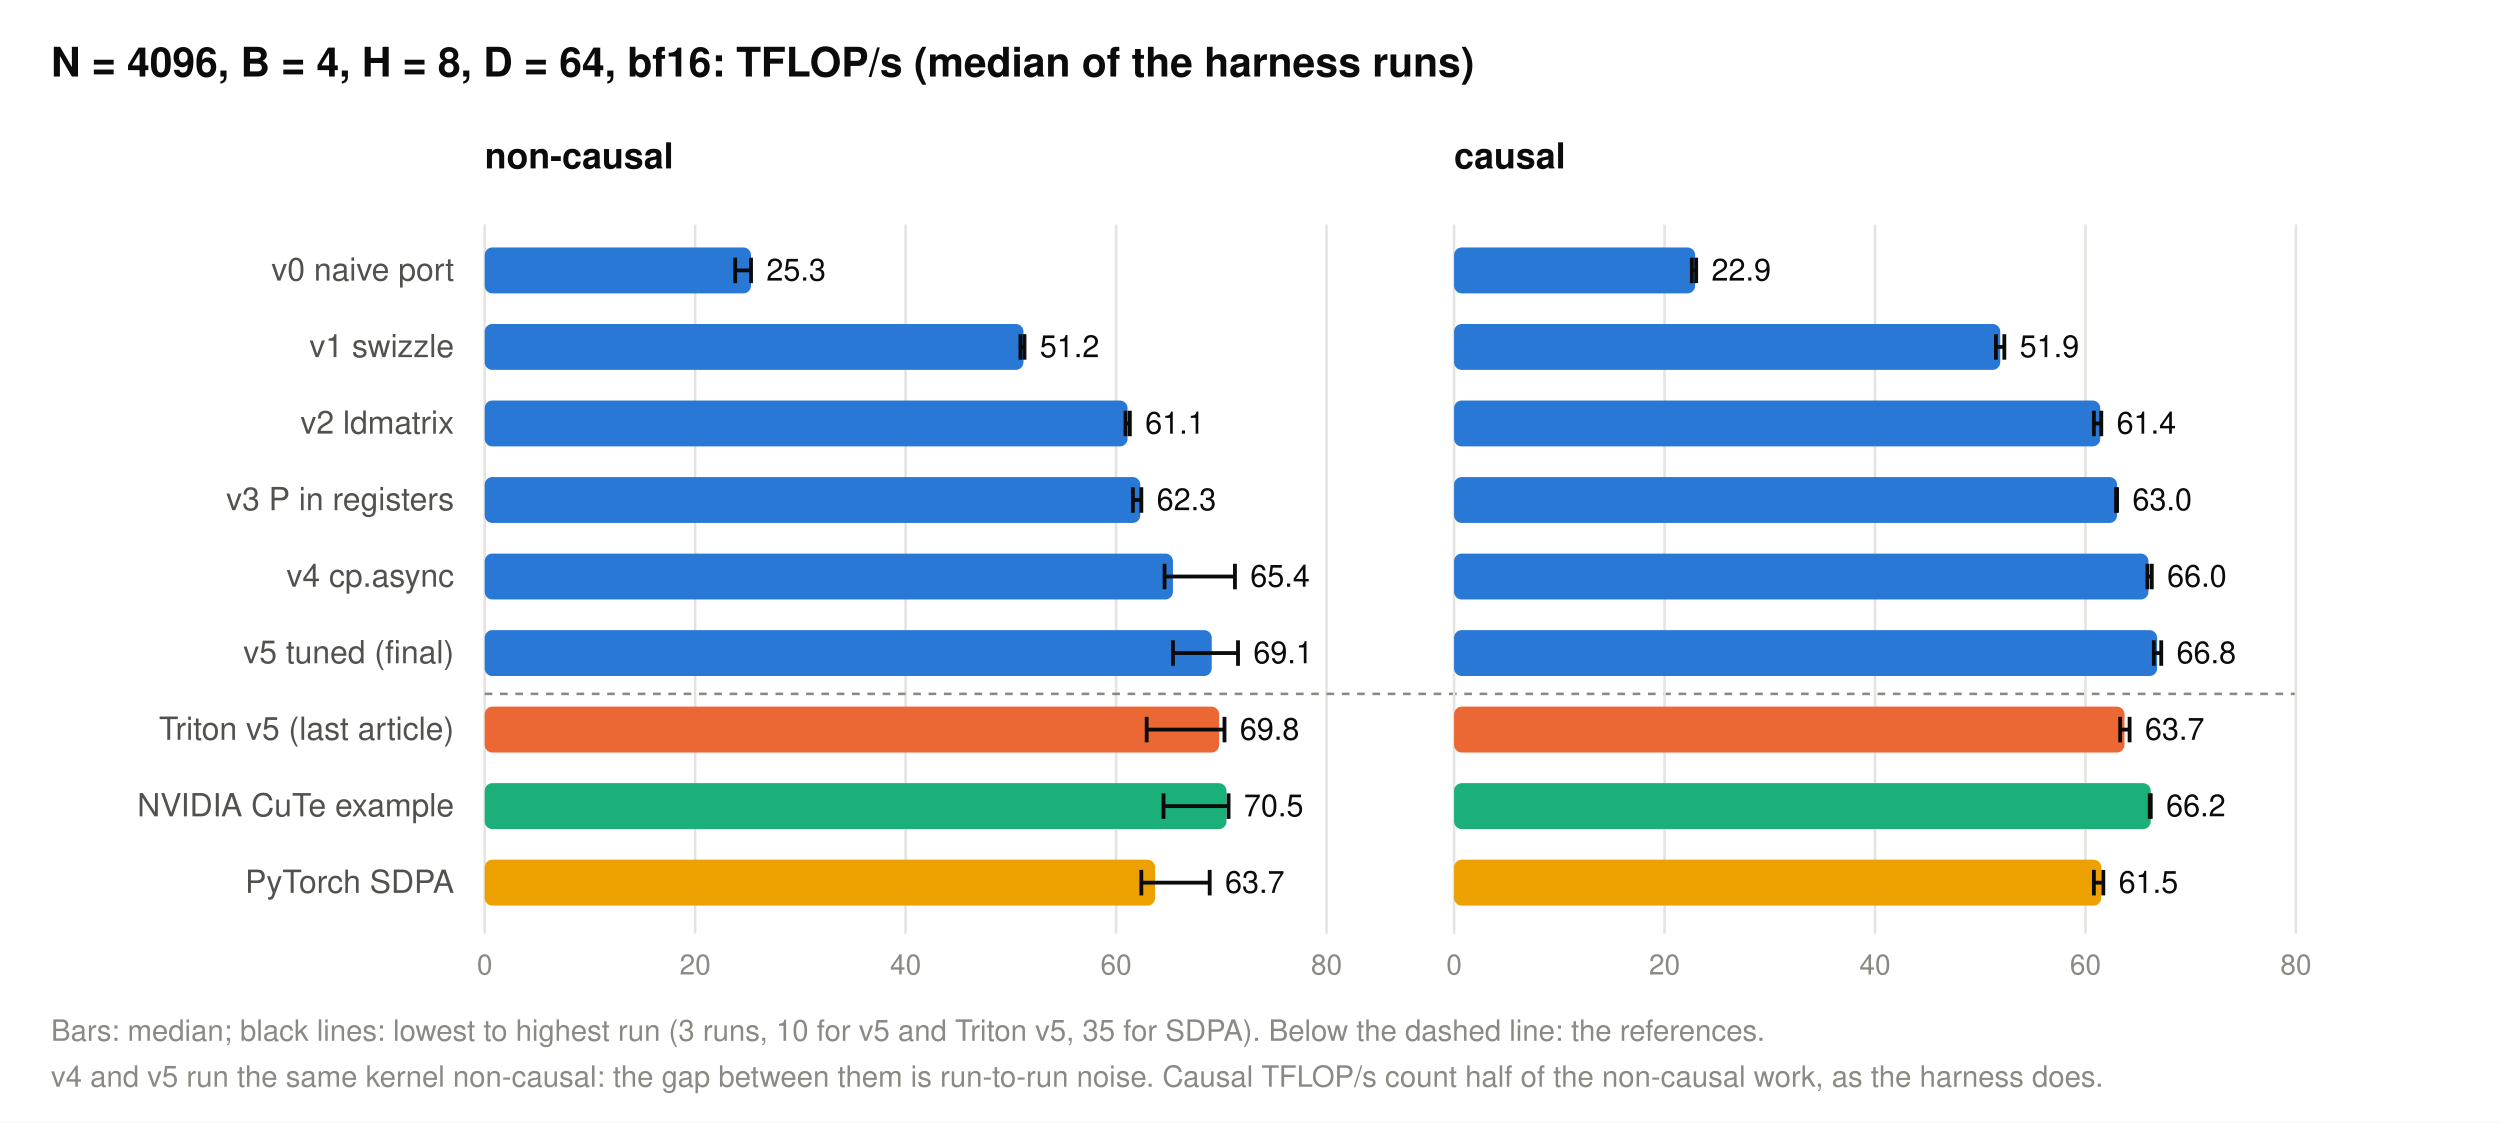
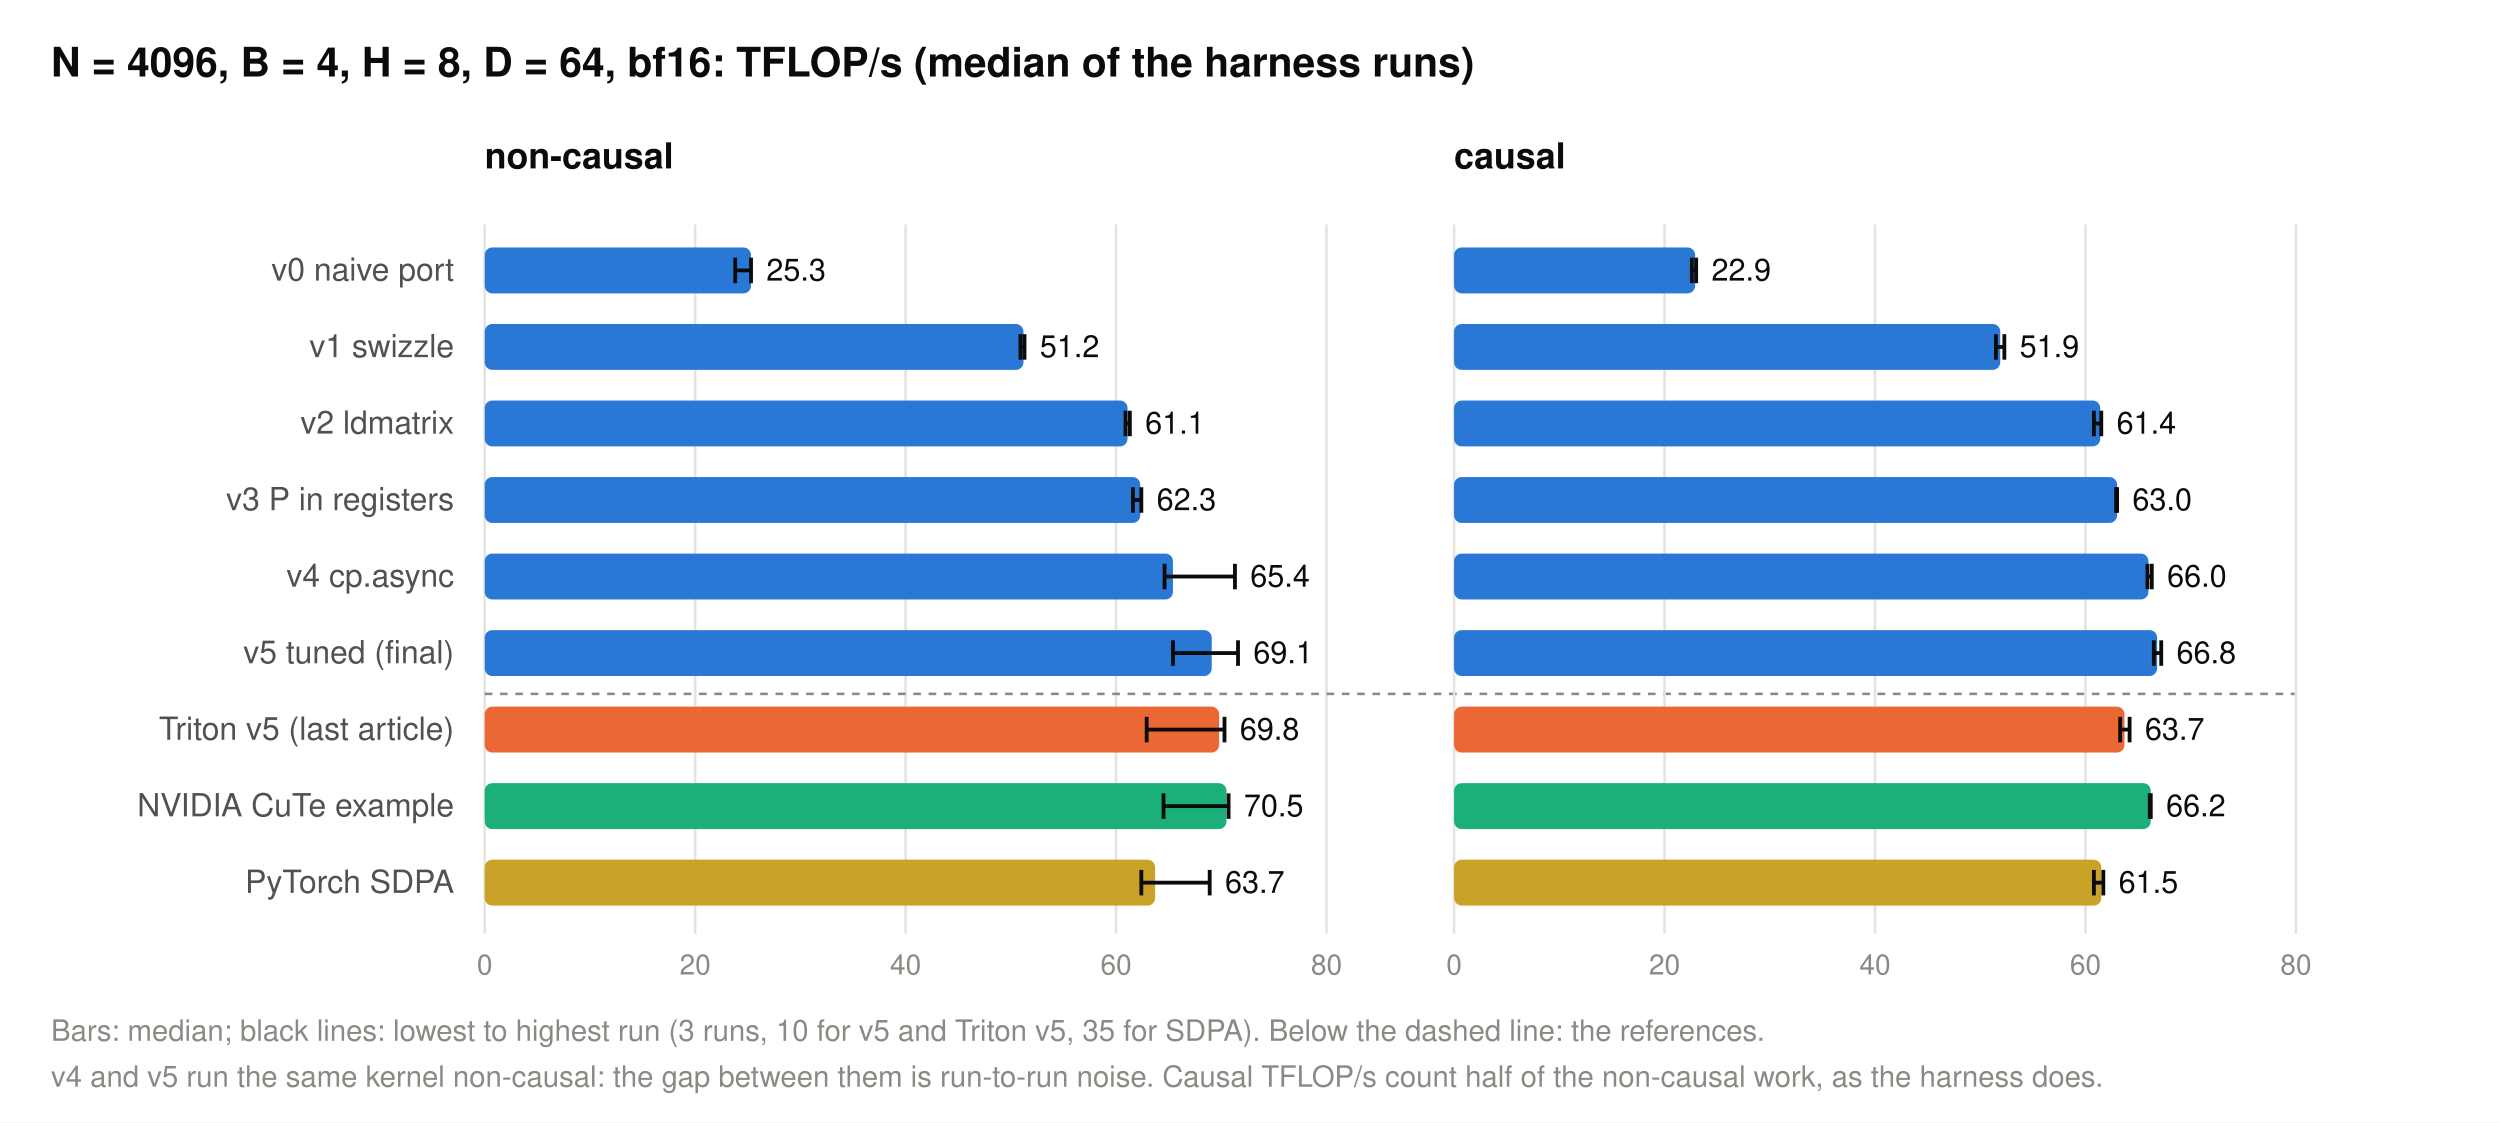
<svg xmlns="http://www.w3.org/2000/svg" viewBox="0 0 980 440" width="980" height="440" font-family="system-ui, -apple-system, 'Segoe UI', Helvetica, Arial, sans-serif">
  <rect width="980" height="440" fill="#ffffff" />
  <text x="20" y="30" font-size="16" font-weight="600" fill="#0b0b0b">N = 4096, B = 4, H = 8, D = 64, bf16: TFLOP/s (median of the harness runs)</text>
  <text x="190" y="66" font-size="14" font-weight="600" fill="#0b0b0b">non-causal</text>
  <line x1="190.0" y1="88" x2="190.0" y2="366" stroke="#e4e3df" stroke-width="1" />
  <text x="190.0" y="382" font-size="11" fill="#8a8984" text-anchor="middle">0</text>
  <line x1="272.5" y1="88" x2="272.5" y2="366" stroke="#e4e3df" stroke-width="1" />
  <text x="272.5" y="382" font-size="11" fill="#8a8984" text-anchor="middle">20</text>
  <line x1="355.0" y1="88" x2="355.0" y2="366" stroke="#e4e3df" stroke-width="1" />
  <text x="355.0" y="382" font-size="11" fill="#8a8984" text-anchor="middle">40</text>
  <line x1="437.5" y1="88" x2="437.5" y2="366" stroke="#e4e3df" stroke-width="1" />
  <text x="437.5" y="382" font-size="11" fill="#8a8984" text-anchor="middle">60</text>
  <line x1="520.0" y1="88" x2="520.0" y2="366" stroke="#e4e3df" stroke-width="1" />
  <text x="520.0" y="382" font-size="11" fill="#8a8984" text-anchor="middle">80</text>
  <text x="178" y="110" font-size="12.5" fill="#52514e" text-anchor="end">v0 naive port</text>
  <rect x="190" y="97" width="104.4" height="18" rx="3" fill="#2a78d6" />
  <line x1="288.2" y1="106.0" x2="294.4" y2="106.0" stroke="#0b0b0b" stroke-width="1.5" />
  <line x1="288.2" y1="101.0" x2="288.2" y2="111.0" stroke="#0b0b0b" stroke-width="1.5" />
  <line x1="294.4" y1="101.0" x2="294.4" y2="111.0" stroke="#0b0b0b" stroke-width="1.5" />
  <text x="300.4" y="110" font-size="12" fill="#0b0b0b">25.3</text>
  <text x="178" y="140" font-size="12.5" fill="#52514e" text-anchor="end">v1 swizzle</text>
  <rect x="190" y="127" width="211.2" height="18" rx="3" fill="#2a78d6" />
  <line x1="400.0" y1="136.0" x2="401.6" y2="136.0" stroke="#0b0b0b" stroke-width="1.5" />
  <line x1="400.0" y1="131.0" x2="400.0" y2="141.0" stroke="#0b0b0b" stroke-width="1.5" />
  <line x1="401.6" y1="131.0" x2="401.6" y2="141.0" stroke="#0b0b0b" stroke-width="1.5" />
  <text x="407.6" y="140" font-size="12" fill="#0b0b0b">51.2</text>
  <text x="178" y="170" font-size="12.5" fill="#52514e" text-anchor="end">v2 ldmatrix</text>
  <rect x="190" y="157" width="252.0" height="18" rx="3" fill="#2a78d6" />
  <line x1="441.2" y1="166.0" x2="442.9" y2="166.0" stroke="#0b0b0b" stroke-width="1.5" />
  <line x1="441.2" y1="161.0" x2="441.2" y2="171.0" stroke="#0b0b0b" stroke-width="1.5" />
  <line x1="442.9" y1="161.0" x2="442.9" y2="171.0" stroke="#0b0b0b" stroke-width="1.5" />
  <text x="448.9" y="170" font-size="12" fill="#0b0b0b">61.1</text>
  <text x="178" y="200" font-size="12.5" fill="#52514e" text-anchor="end">v3 P in registers</text>
  <rect x="190" y="187" width="257.0" height="18" rx="3" fill="#2a78d6" />
  <line x1="444.1" y1="196.0" x2="447.4" y2="196.0" stroke="#0b0b0b" stroke-width="1.5" />
  <line x1="444.1" y1="191.0" x2="444.1" y2="201.0" stroke="#0b0b0b" stroke-width="1.5" />
  <line x1="447.4" y1="191.0" x2="447.4" y2="201.0" stroke="#0b0b0b" stroke-width="1.5" />
  <text x="453.4" y="200" font-size="12" fill="#0b0b0b">62.3</text>
  <text x="178" y="230" font-size="12.5" fill="#52514e" text-anchor="end">v4 cp.async</text>
  <rect x="190" y="217" width="269.8" height="18" rx="3" fill="#2a78d6" />
  <line x1="456.5" y1="226.0" x2="484.1" y2="226.0" stroke="#0b0b0b" stroke-width="1.5" />
  <line x1="456.5" y1="221.0" x2="456.5" y2="231.0" stroke="#0b0b0b" stroke-width="1.5" />
  <line x1="484.1" y1="221.0" x2="484.1" y2="231.0" stroke="#0b0b0b" stroke-width="1.5" />
  <text x="490.1" y="230" font-size="12" fill="#0b0b0b">65.4</text>
  <text x="178" y="260" font-size="12.5" fill="#52514e" text-anchor="end">v5 tuned (final)</text>
  <rect x="190" y="247" width="285.0" height="18" rx="3" fill="#2a78d6" />
  <line x1="459.8" y1="256.0" x2="485.3" y2="256.0" stroke="#0b0b0b" stroke-width="1.5" />
  <line x1="459.8" y1="251.0" x2="459.8" y2="261.0" stroke="#0b0b0b" stroke-width="1.5" />
  <line x1="485.3" y1="251.0" x2="485.3" y2="261.0" stroke="#0b0b0b" stroke-width="1.5" />
  <text x="491.3" y="260" font-size="12" fill="#0b0b0b">69.1</text>
  <text x="178" y="290" font-size="12.5" fill="#52514e" text-anchor="end">Triton v5 (last article)</text>
  <rect x="190" y="277" width="287.9" height="18" rx="3" fill="#eb6834" />
  <line x1="449.5" y1="286.0" x2="480.0" y2="286.0" stroke="#0b0b0b" stroke-width="1.5" />
  <line x1="449.5" y1="281.0" x2="449.5" y2="291.0" stroke="#0b0b0b" stroke-width="1.5" />
  <line x1="480.0" y1="281.0" x2="480.0" y2="291.0" stroke="#0b0b0b" stroke-width="1.5" />
  <text x="486.0" y="290" font-size="12" fill="#0b0b0b">69.8</text>
  <text x="178" y="320" font-size="12.5" fill="#52514e" text-anchor="end">NVIDIA CuTe example</text>
  <rect x="190" y="307" width="290.8" height="18" rx="3" fill="#1baf7a" />
  <line x1="456.1" y1="316.0" x2="481.6" y2="316.0" stroke="#0b0b0b" stroke-width="1.5" />
  <line x1="456.1" y1="311.0" x2="456.1" y2="321.0" stroke="#0b0b0b" stroke-width="1.5" />
  <line x1="481.6" y1="311.0" x2="481.6" y2="321.0" stroke="#0b0b0b" stroke-width="1.5" />
  <text x="487.6" y="320" font-size="12" fill="#0b0b0b">70.5</text>
  <text x="178" y="350" font-size="12.5" fill="#52514e" text-anchor="end">PyTorch SDPA</text>
-   <rect x="190" y="337" width="262.8" height="18" rx="3" fill="#eda100" />
+   <rect x="190" y="337" width="262.8" height="18" rx="3" fill="#c9a227" />
  <line x1="447.4" y1="346.0" x2="474.2" y2="346.0" stroke="#0b0b0b" stroke-width="1.5" />
  <line x1="447.4" y1="341.0" x2="447.4" y2="351.0" stroke="#0b0b0b" stroke-width="1.5" />
  <line x1="474.2" y1="341.0" x2="474.2" y2="351.0" stroke="#0b0b0b" stroke-width="1.5" />
  <text x="480.2" y="350" font-size="12" fill="#0b0b0b">63.7</text>
  <line x1="190" y1="272" x2="900" y2="272" stroke="#8a8984" stroke-dasharray="3 3" />
  <text x="570" y="66" font-size="14" font-weight="600" fill="#0b0b0b">causal</text>
  <line x1="570.0" y1="88" x2="570.0" y2="366" stroke="#e4e3df" stroke-width="1" />
  <text x="570.0" y="382" font-size="11" fill="#8a8984" text-anchor="middle">0</text>
  <line x1="652.5" y1="88" x2="652.5" y2="366" stroke="#e4e3df" stroke-width="1" />
  <text x="652.5" y="382" font-size="11" fill="#8a8984" text-anchor="middle">20</text>
  <line x1="735.0" y1="88" x2="735.0" y2="366" stroke="#e4e3df" stroke-width="1" />
  <text x="735.0" y="382" font-size="11" fill="#8a8984" text-anchor="middle">40</text>
  <line x1="817.5" y1="88" x2="817.5" y2="366" stroke="#e4e3df" stroke-width="1" />
  <text x="817.5" y="382" font-size="11" fill="#8a8984" text-anchor="middle">60</text>
  <line x1="900.0" y1="88" x2="900.0" y2="366" stroke="#e4e3df" stroke-width="1" />
  <text x="900.0" y="382" font-size="11" fill="#8a8984" text-anchor="middle">80</text>
  <rect x="570" y="97" width="94.5" height="18" rx="3" fill="#2a78d6" />
  <line x1="663.2" y1="106.0" x2="664.9" y2="106.0" stroke="#0b0b0b" stroke-width="1.5" />
  <line x1="663.2" y1="101.0" x2="663.2" y2="111.0" stroke="#0b0b0b" stroke-width="1.5" />
  <line x1="664.9" y1="101.0" x2="664.9" y2="111.0" stroke="#0b0b0b" stroke-width="1.5" />
  <text x="670.9" y="110" font-size="12" fill="#0b0b0b">22.9</text>
  <rect x="570" y="127" width="214.1" height="18" rx="3" fill="#2a78d6" />
  <line x1="782.4" y1="136.0" x2="785.7" y2="136.0" stroke="#0b0b0b" stroke-width="1.5" />
  <line x1="782.4" y1="131.0" x2="782.4" y2="141.0" stroke="#0b0b0b" stroke-width="1.5" />
  <line x1="785.7" y1="131.0" x2="785.7" y2="141.0" stroke="#0b0b0b" stroke-width="1.5" />
  <text x="791.7" y="140" font-size="12" fill="#0b0b0b">51.9</text>
  <rect x="570" y="157" width="253.3" height="18" rx="3" fill="#2a78d6" />
  <line x1="820.8" y1="166.0" x2="823.7" y2="166.0" stroke="#0b0b0b" stroke-width="1.5" />
  <line x1="820.8" y1="161.0" x2="820.8" y2="171.0" stroke="#0b0b0b" stroke-width="1.5" />
  <line x1="823.7" y1="161.0" x2="823.7" y2="171.0" stroke="#0b0b0b" stroke-width="1.5" />
  <text x="829.7" y="170" font-size="12" fill="#0b0b0b">61.4</text>
  <rect x="570" y="187" width="259.9" height="18" rx="3" fill="#2a78d6" />
  <line x1="829.5" y1="196.0" x2="829.9" y2="196.0" stroke="#0b0b0b" stroke-width="1.5" />
  <line x1="829.5" y1="191.0" x2="829.5" y2="201.0" stroke="#0b0b0b" stroke-width="1.5" />
  <line x1="829.9" y1="191.0" x2="829.9" y2="201.0" stroke="#0b0b0b" stroke-width="1.5" />
  <text x="835.9" y="200" font-size="12" fill="#0b0b0b">63.0</text>
  <rect x="570" y="217" width="272.2" height="18" rx="3" fill="#2a78d6" />
  <line x1="841.8" y1="226.0" x2="843.5" y2="226.0" stroke="#0b0b0b" stroke-width="1.5" />
  <line x1="841.8" y1="221.0" x2="841.8" y2="231.0" stroke="#0b0b0b" stroke-width="1.5" />
  <line x1="843.5" y1="221.0" x2="843.5" y2="231.0" stroke="#0b0b0b" stroke-width="1.5" />
  <text x="849.5" y="230" font-size="12" fill="#0b0b0b">66.0</text>
  <rect x="570" y="247" width="275.6" height="18" rx="3" fill="#2a78d6" />
  <line x1="844.3" y1="256.0" x2="847.2" y2="256.0" stroke="#0b0b0b" stroke-width="1.5" />
  <line x1="844.3" y1="251.0" x2="844.3" y2="261.0" stroke="#0b0b0b" stroke-width="1.5" />
  <line x1="847.2" y1="251.0" x2="847.2" y2="261.0" stroke="#0b0b0b" stroke-width="1.5" />
  <text x="853.2" y="260" font-size="12" fill="#0b0b0b">66.8</text>
  <rect x="570" y="277" width="262.8" height="18" rx="3" fill="#eb6834" />
  <line x1="831.1" y1="286.0" x2="834.8" y2="286.0" stroke="#0b0b0b" stroke-width="1.5" />
  <line x1="831.1" y1="281.0" x2="831.1" y2="291.0" stroke="#0b0b0b" stroke-width="1.5" />
  <line x1="834.8" y1="281.0" x2="834.8" y2="291.0" stroke="#0b0b0b" stroke-width="1.5" />
  <text x="840.8" y="290" font-size="12" fill="#0b0b0b">63.7</text>
  <rect x="570" y="307" width="273.1" height="18" rx="3" fill="#1baf7a" />
  <line x1="842.7" y1="316.0" x2="843.1" y2="316.0" stroke="#0b0b0b" stroke-width="1.5" />
  <line x1="842.7" y1="311.0" x2="842.7" y2="321.0" stroke="#0b0b0b" stroke-width="1.5" />
  <line x1="843.1" y1="311.0" x2="843.1" y2="321.0" stroke="#0b0b0b" stroke-width="1.5" />
  <text x="849.1" y="320" font-size="12" fill="#0b0b0b">66.2</text>
-   <rect x="570" y="337" width="253.7" height="18" rx="3" fill="#eda100" />
+   <rect x="570" y="337" width="253.7" height="18" rx="3" fill="#c9a227" />
  <line x1="820.8" y1="346.0" x2="824.5" y2="346.0" stroke="#0b0b0b" stroke-width="1.5" />
  <line x1="820.8" y1="341.0" x2="820.8" y2="351.0" stroke="#0b0b0b" stroke-width="1.5" />
  <line x1="824.5" y1="341.0" x2="824.5" y2="351.0" stroke="#0b0b0b" stroke-width="1.5" />
  <text x="830.5" y="350" font-size="12" fill="#0b0b0b">61.5</text>
  <text x="20" y="408" font-size="11.5" fill="#8a8984">Bars: median; black lines: lowest to highest run (3 runs, 10 for v5 and Triton v5, 35 for SDPA). Below the dashed line: the references.</text>
  <text x="20" y="426" font-size="11.5" fill="#8a8984">v4 and v5 run the same kernel non-causal: the gap between them is run-to-run noise. Causal TFLOP/s count half of the non-causal work, as the harness does.</text>
</svg>
